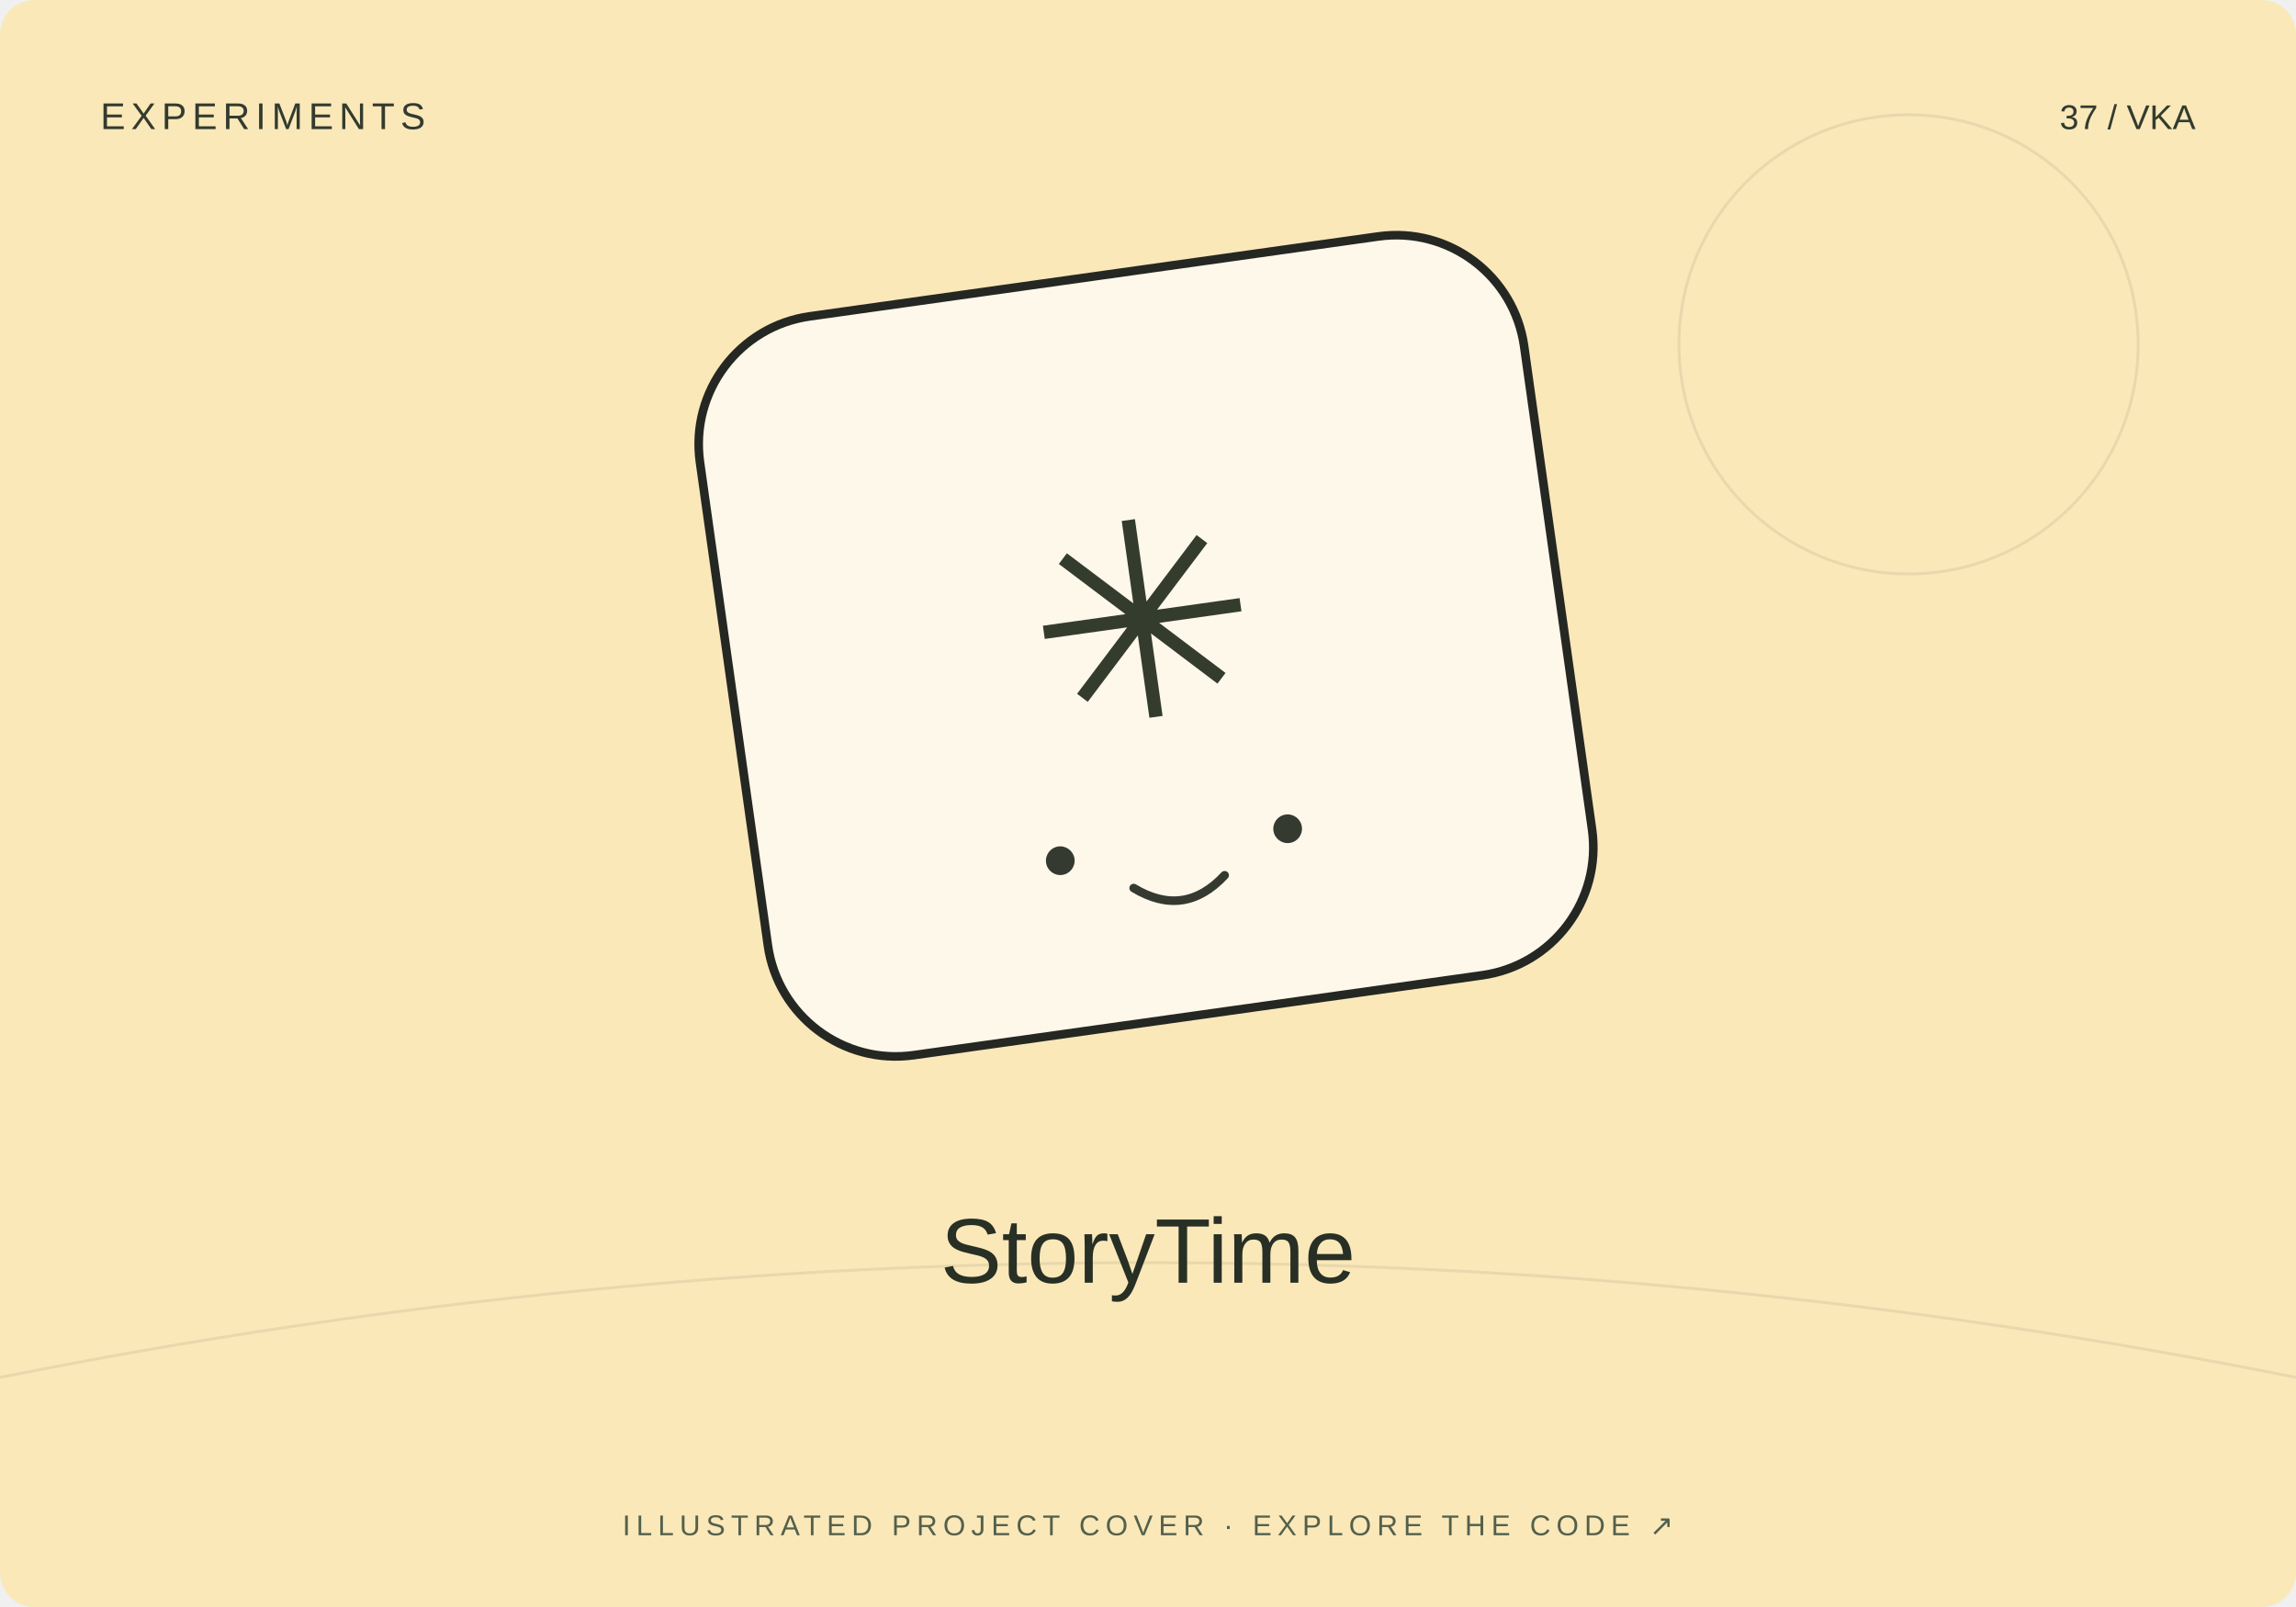
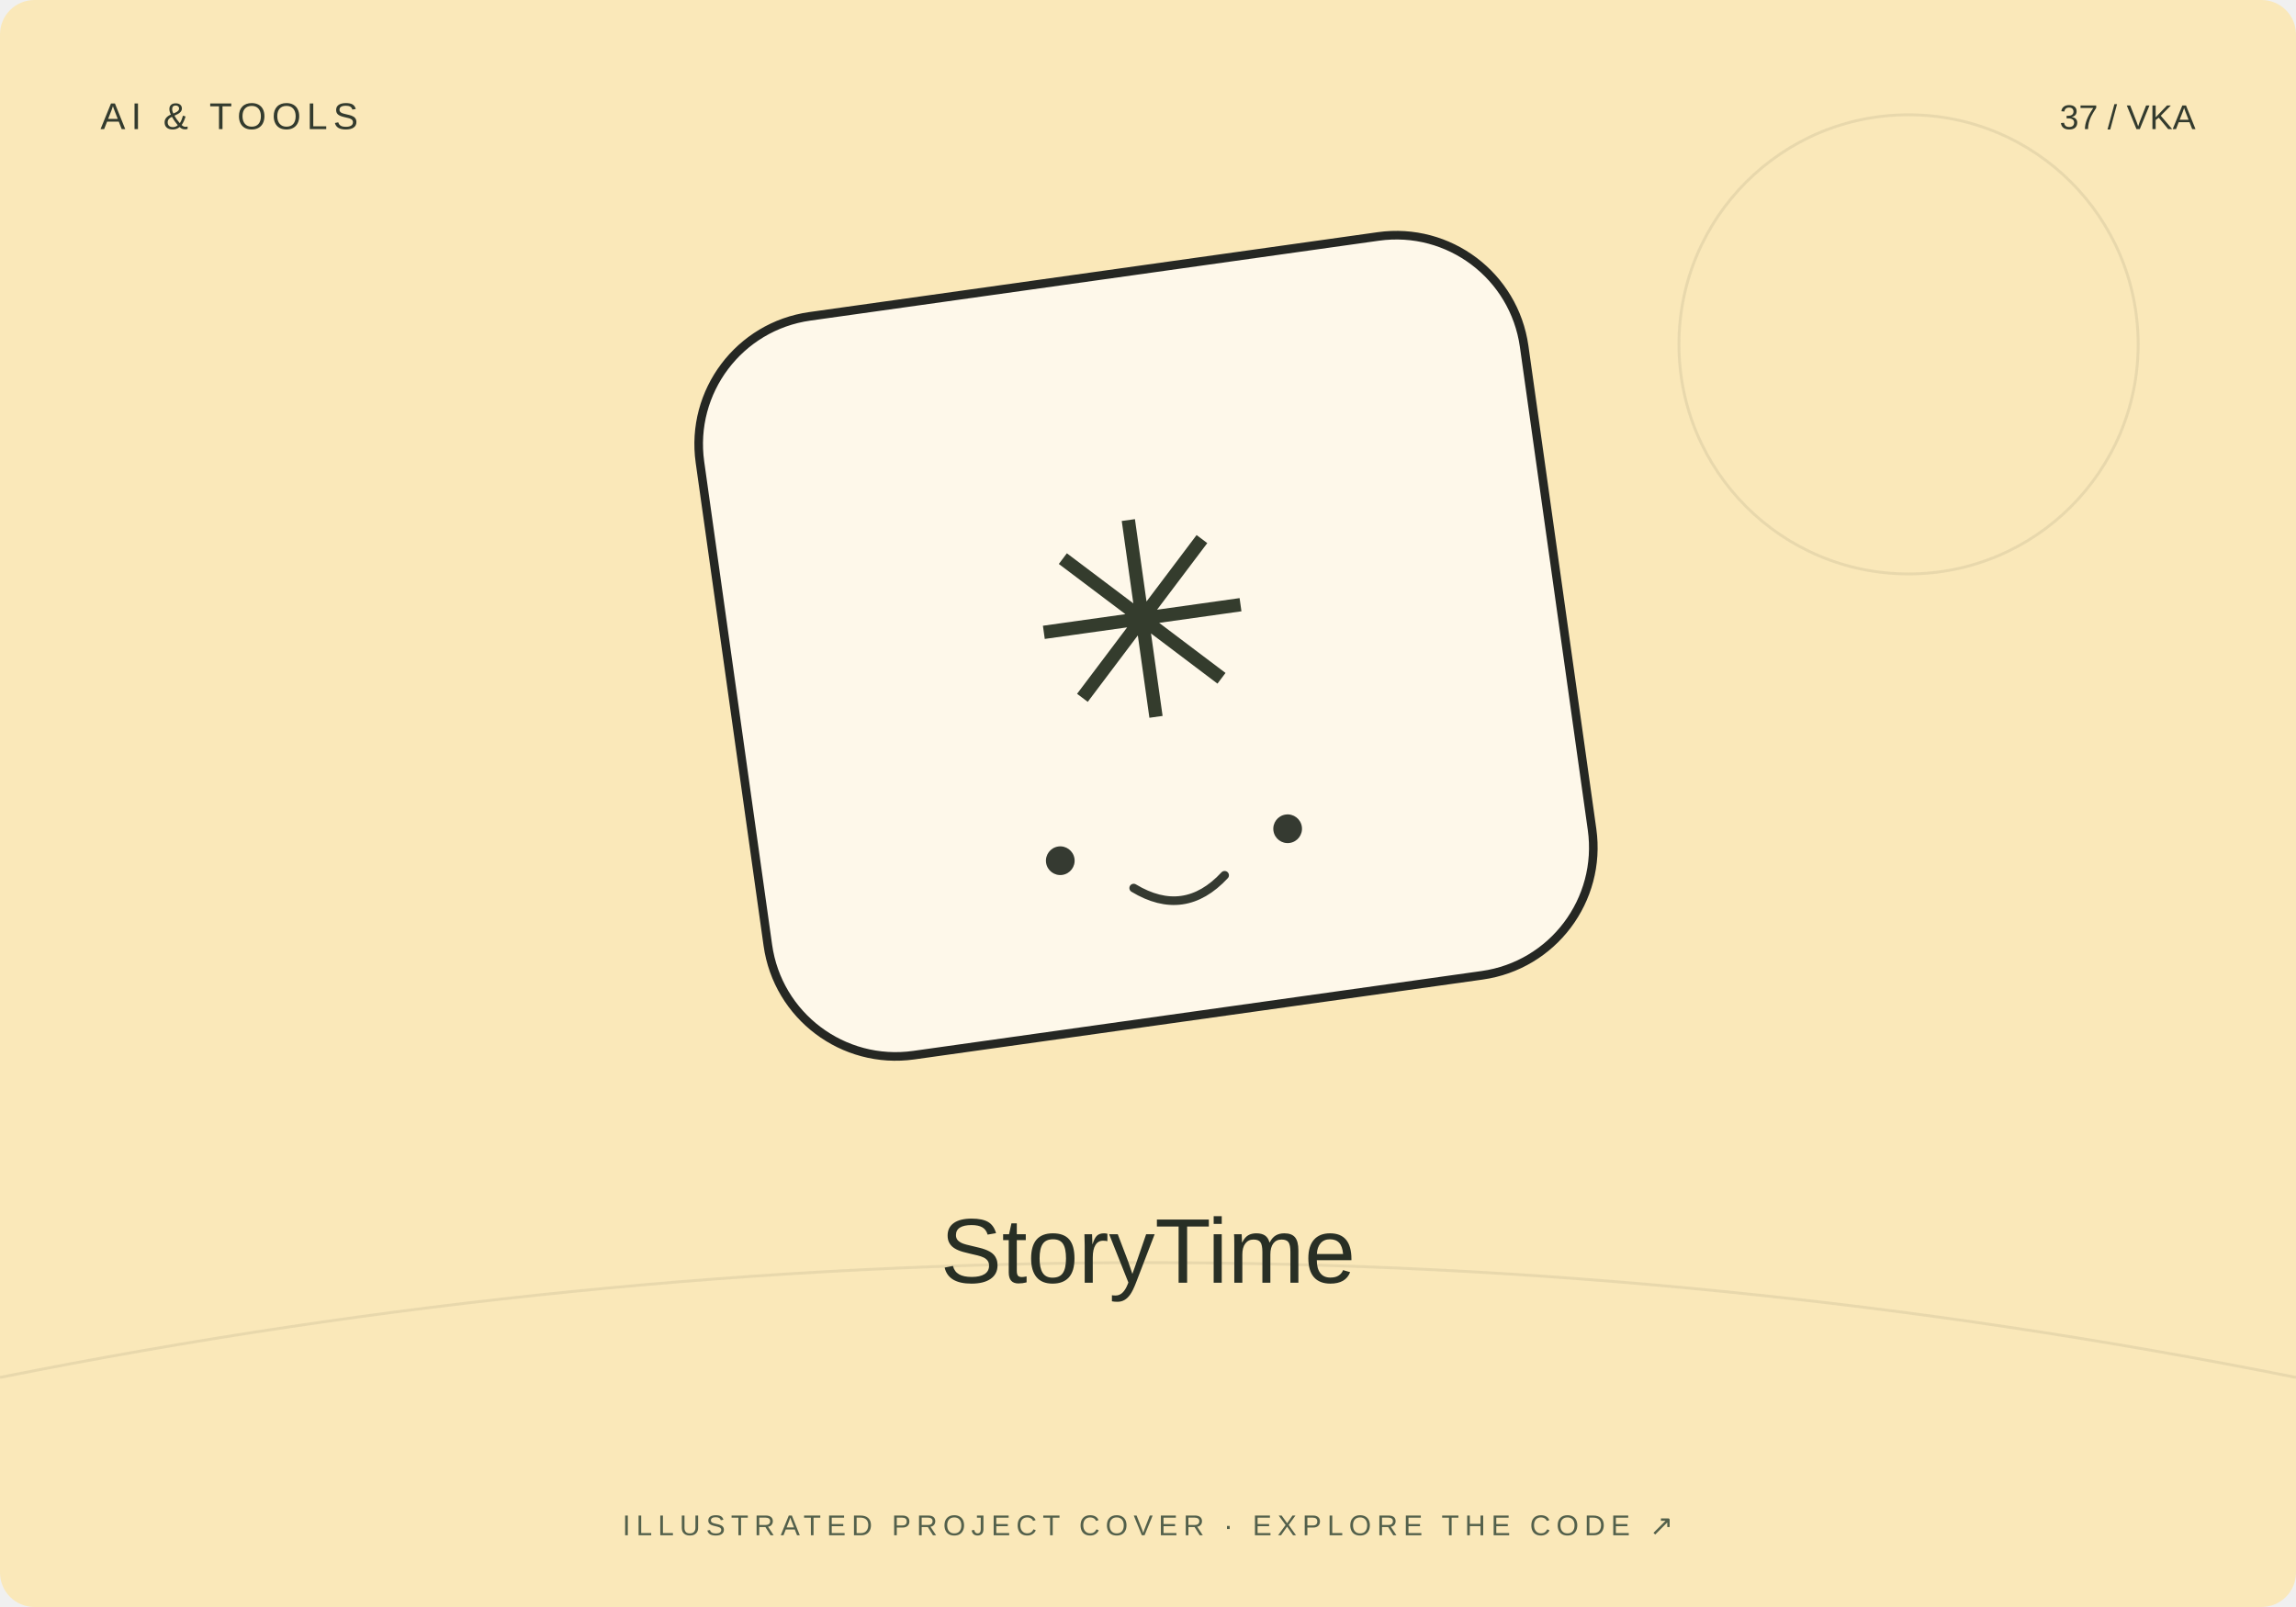
<svg xmlns="http://www.w3.org/2000/svg" width="800" height="560" viewBox="0 0 800 560">
  <rect width="800" height="560" rx="12" fill="#fae8b9" />
  <path d="M0 480Q400 400 800 480" stroke="#20231f" stroke-opacity=".08" fill="none" />
  <circle cx="665" cy="120" r="80" fill="none" stroke="#20231f" stroke-opacity=".08" />
  <g transform="translate(400 230) rotate(-8)">
    <rect x="-145" y="-135" width="290" height="260" rx="45" fill="#fff" fill-opacity=".7" stroke="#252723" stroke-width="3" />
    <text y="20" text-anchor="middle" font-family="Arial,sans-serif" font-size="95" fill="#343c2d">✳</text>
    <circle cx="-40" cy="65" r="5" fill="#353a31" />
    <circle cx="40" cy="65" r="5" fill="#353a31" />
    <path d="M-16 78q16 13 32 0" fill="none" stroke="#353a31" stroke-width="3" stroke-linecap="round" />
  </g>
-   <text x="35" y="45" font-size="13" font-family="Arial,sans-serif" fill="#333b2e" letter-spacing="2">EXPERIMENTS</text>
+   <text x="35" y="45" font-size="13" font-family="Arial,sans-serif" fill="#333b2e" letter-spacing="2">AI &amp; TOOLS</text>
  <text x="765" y="45" text-anchor="end" font-size="12" font-family="Arial,sans-serif" fill="#333b2e">37 / VKA</text>
  <text x="400" y="447" text-anchor="middle" font-family="Arial,sans-serif" font-size="32" fill="#282f25">StoryTime</text>
  <text x="400" y="535" text-anchor="middle" font-family="Arial,sans-serif" font-size="10" fill="#53604b" letter-spacing="2">ILLUSTRATED PROJECT COVER · EXPLORE THE CODE ↗</text>
</svg>
